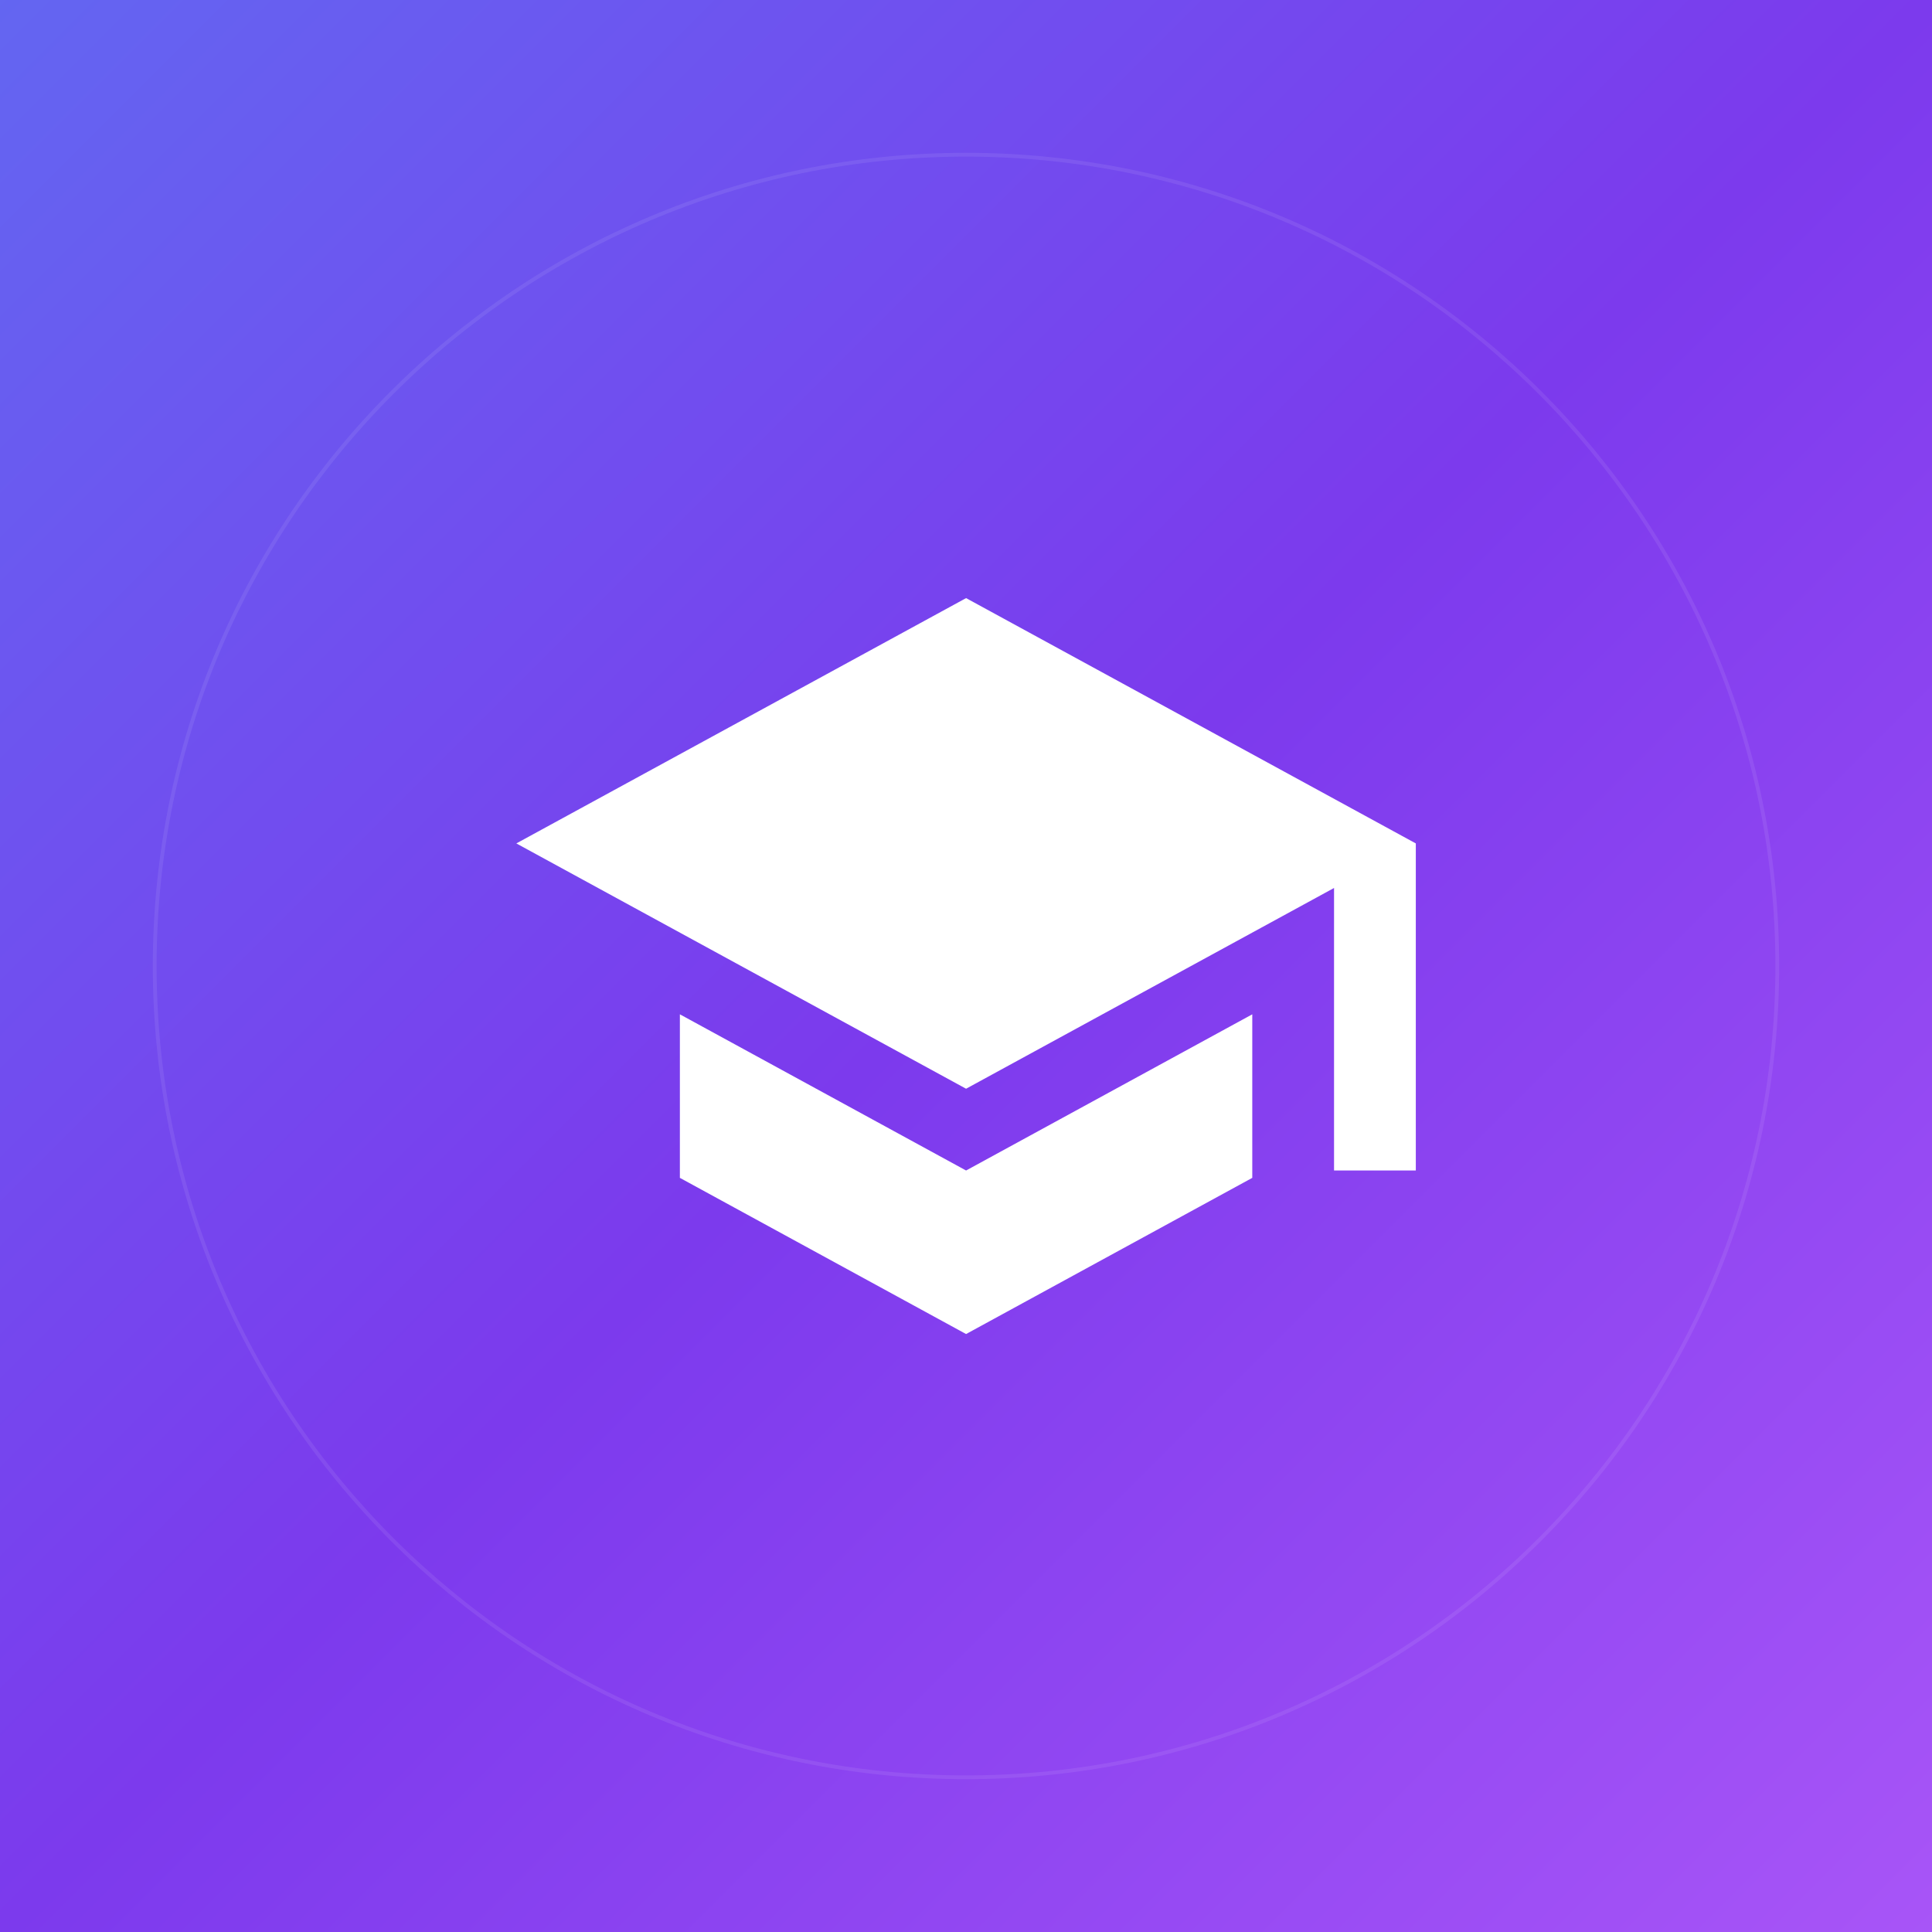
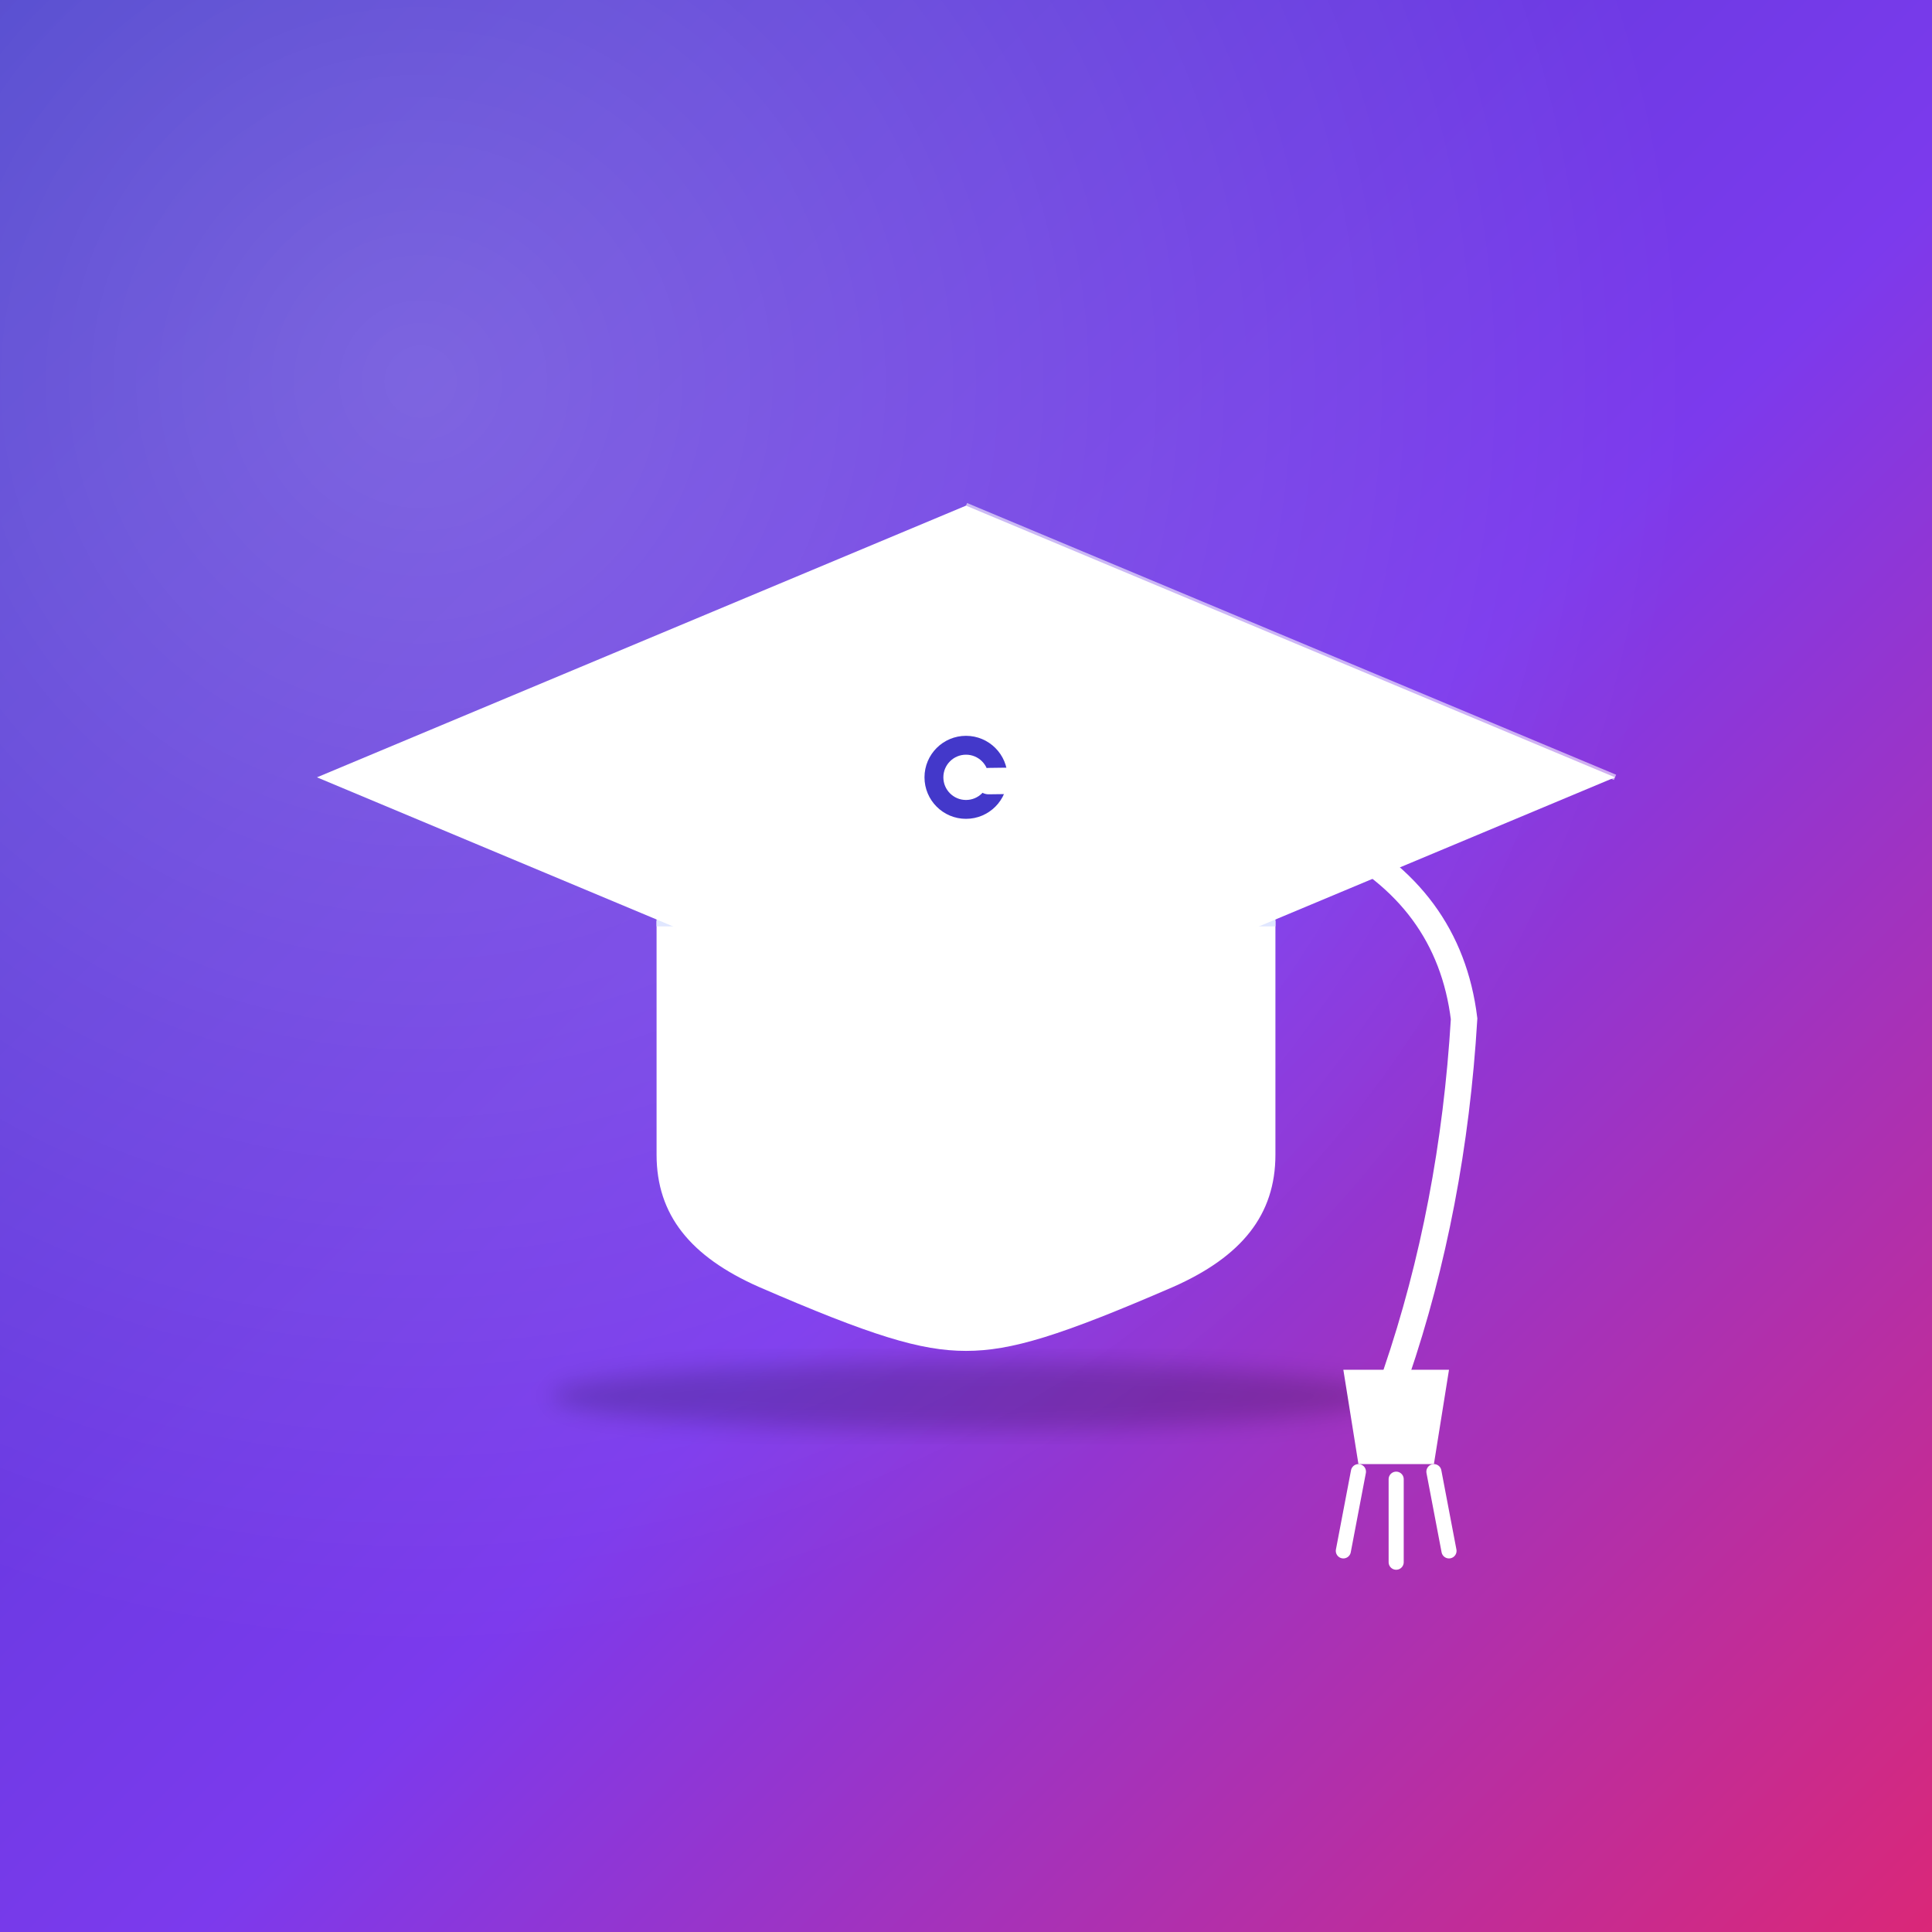
<svg xmlns="http://www.w3.org/2000/svg" viewBox="0 0 1024 1024" width="1024" height="1024">
  <defs>
    <linearGradient id="bg" x1="0%" y1="0%" x2="100%" y2="100%">
-       <stop offset="0%" stop-color="#6366F1" />
-       <stop offset="50%" stop-color="#7C3AED" />
-       <stop offset="100%" stop-color="#A855F7" />
+       <stop offset="0%" stop-color="#4338CA" />
+       <stop offset="55%" stop-color="#7C3AED" />
+       <stop offset="100%" stop-color="#DB2777" />
    </linearGradient>
+     <radialGradient id="hl" cx="22%" cy="20%" r="65%">
+       <stop offset="0%" stop-color="#FFFFFF" stop-opacity="0.22" />
+       <stop offset="100%" stop-color="#FFFFFF" stop-opacity="0" />
+     </radialGradient>
+     <filter id="softShadow" x="-20%" y="-20%" width="140%" height="140%">
+       <feGaussianBlur in="SourceGraphic" stdDeviation="6" />
+     </filter>
  </defs>
  <rect width="1024" height="1024" fill="url(#bg)" />
-   <circle cx="512" cy="512" r="430" fill="none" stroke="#ffffff" stroke-opacity="0.08" stroke-width="2" />
-   <g transform="translate(252, 252) scale(21.67)" fill="white">
-     <path d="M5 13.18v4L12 21l7-3.82v-4L12 17l-7-3.82zM12 3L1 9l11 6 9-4.91V17h2V9L12 3z" />
-   </g>
+   <rect width="1024" height="1024" fill="url(#hl)" />
+   <ellipse cx="512" cy="740" rx="220" ry="18" fill="#000000" fill-opacity="0.18" filter="url(#softShadow)" />
+   <path d="M 348 488            L 348 612            C 348 644, 366 666, 402 682            C 462 708, 488 716, 512 716            C 536 716, 562 708, 622 682            C 658 666, 676 644, 676 612            L 676 488 Z" fill="#FFFFFF" />
+   <path d="M 348 488 L 676 488" stroke="#E0E7FF" stroke-width="6" />
+   <path d="M 512 268            L 856 412            L 512 556            L 168 412 Z" fill="#FFFFFF" />
+   <path d="M 512 268 L 856 412" stroke="#FFFFFF" stroke-opacity="0.6" stroke-width="3" />
+   <circle cx="512" cy="412" r="22" fill="#4338CA" />
+   <circle cx="512" cy="412" r="12" fill="#FFFFFF" />
+   <path d="M 524 414            Q 760 410, 776 540            Q 770 640, 740 728" stroke="#FFFFFF" stroke-width="14" fill="none" stroke-linecap="round" />
+   <path d="M 712 726            L 768 726            L 760 776            L 720 776 Z" fill="#FFFFFF" />
+   <line x1="720" y1="780" x2="712" y2="822" stroke="#FFFFFF" stroke-width="8" stroke-linecap="round" />
+   <line x1="740" y1="784" x2="740" y2="828" stroke="#FFFFFF" stroke-width="8" stroke-linecap="round" />
+   <line x1="760" y1="780" x2="768" y2="822" stroke="#FFFFFF" stroke-width="8" stroke-linecap="round" />
</svg>
